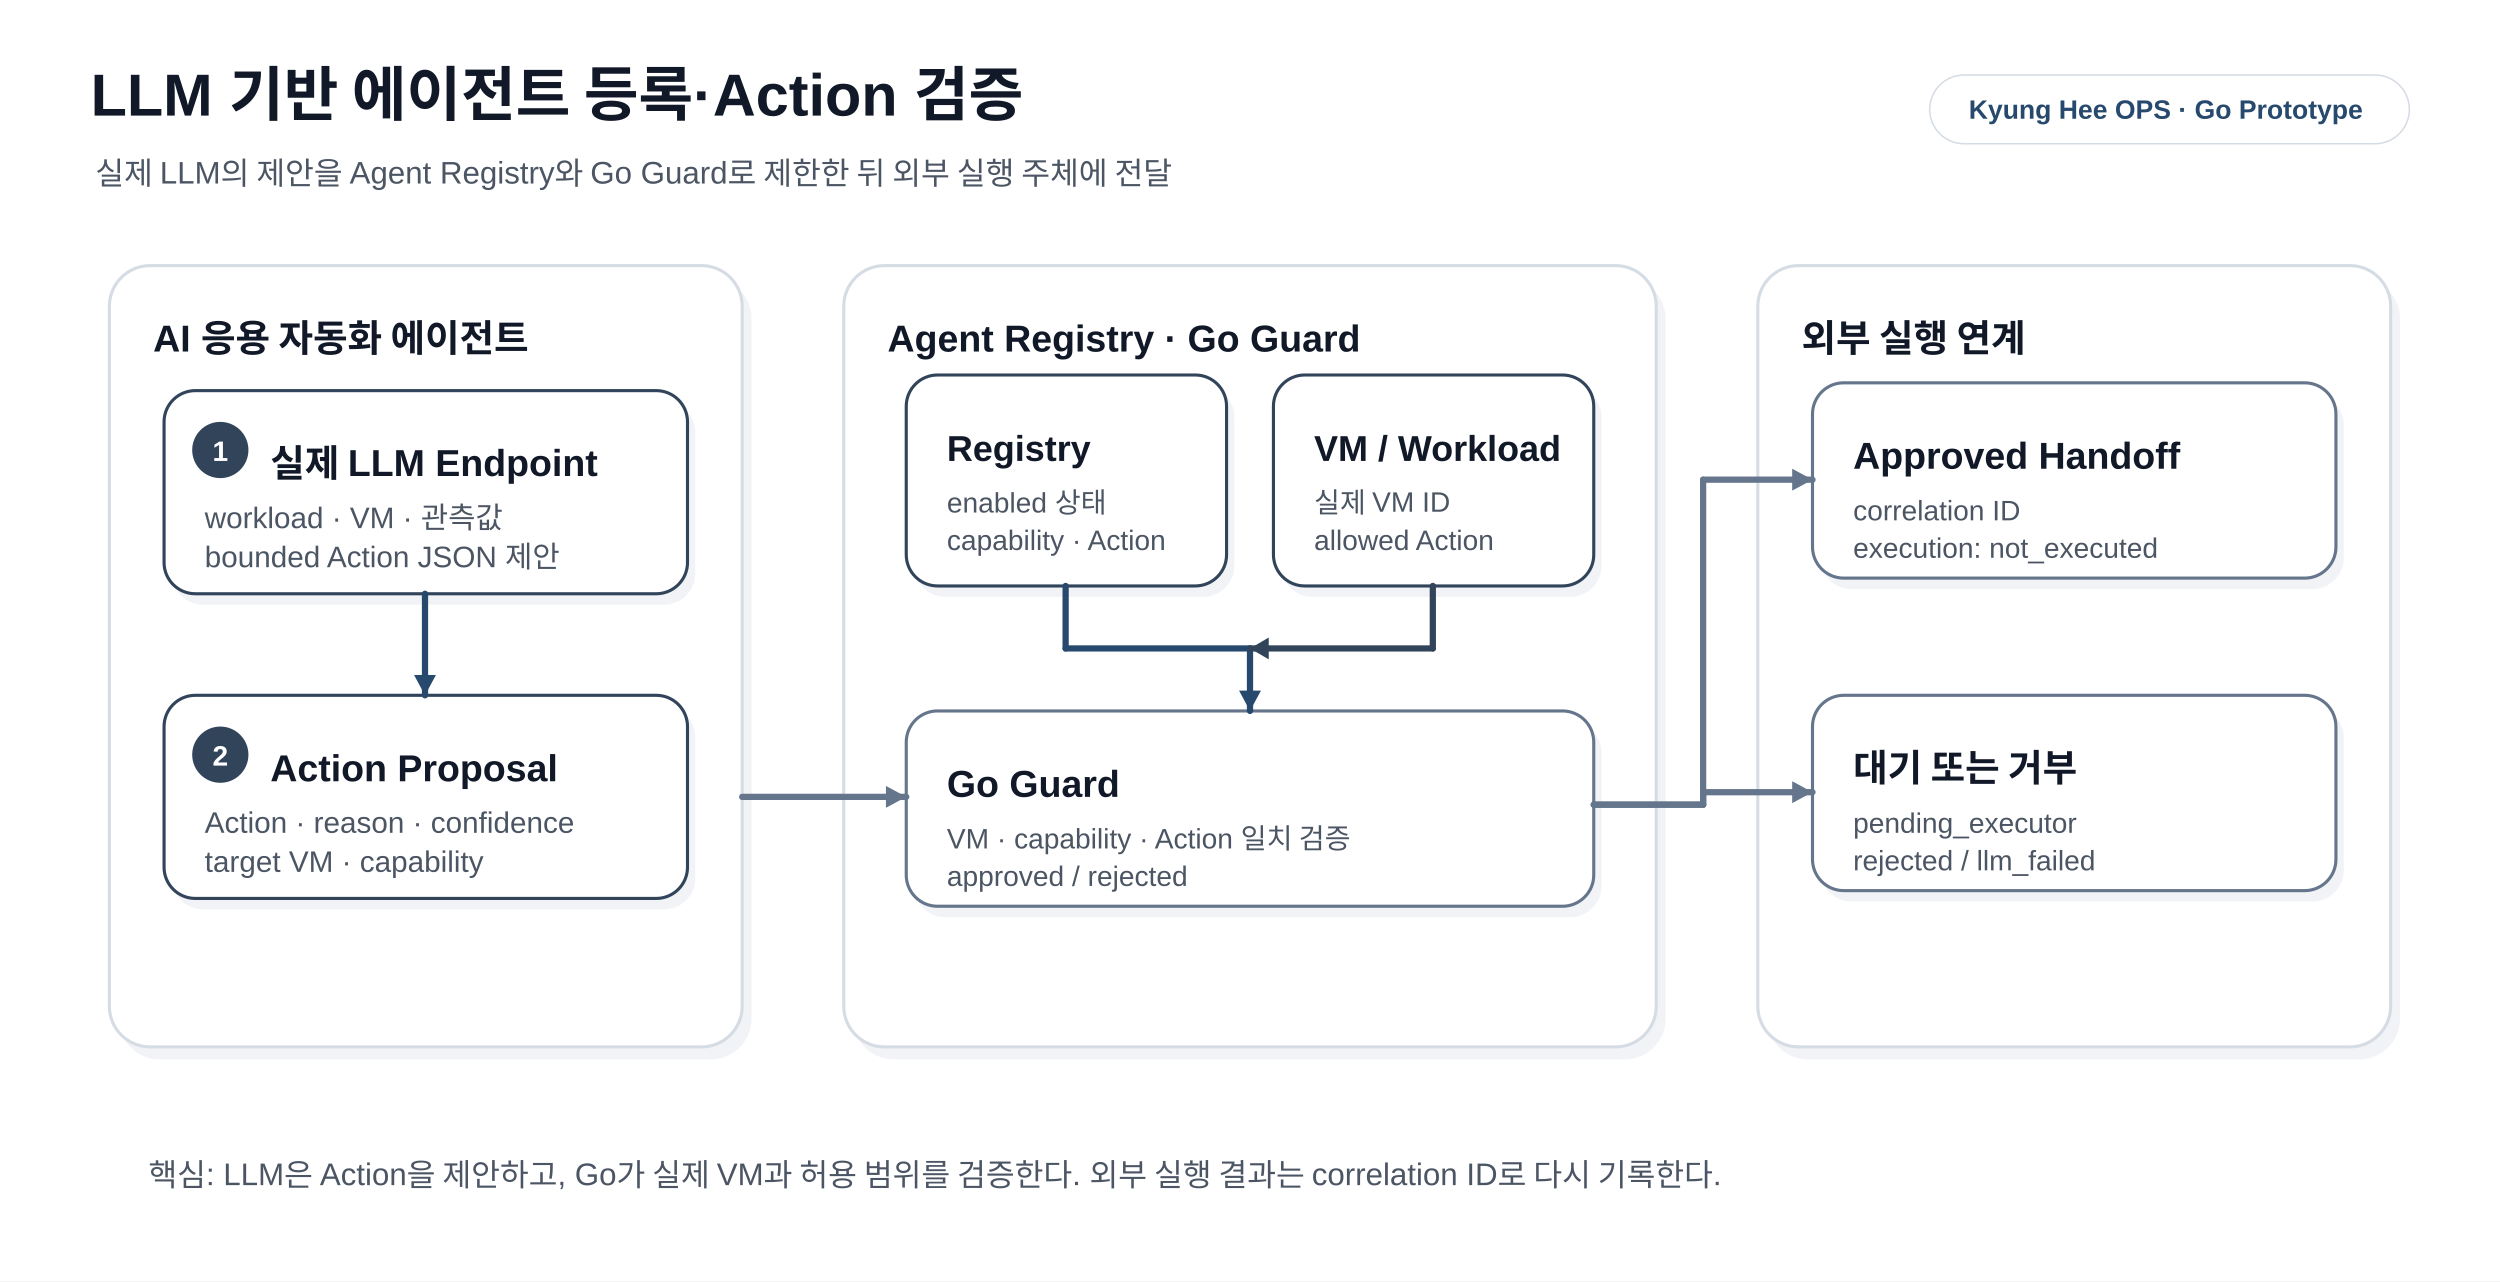
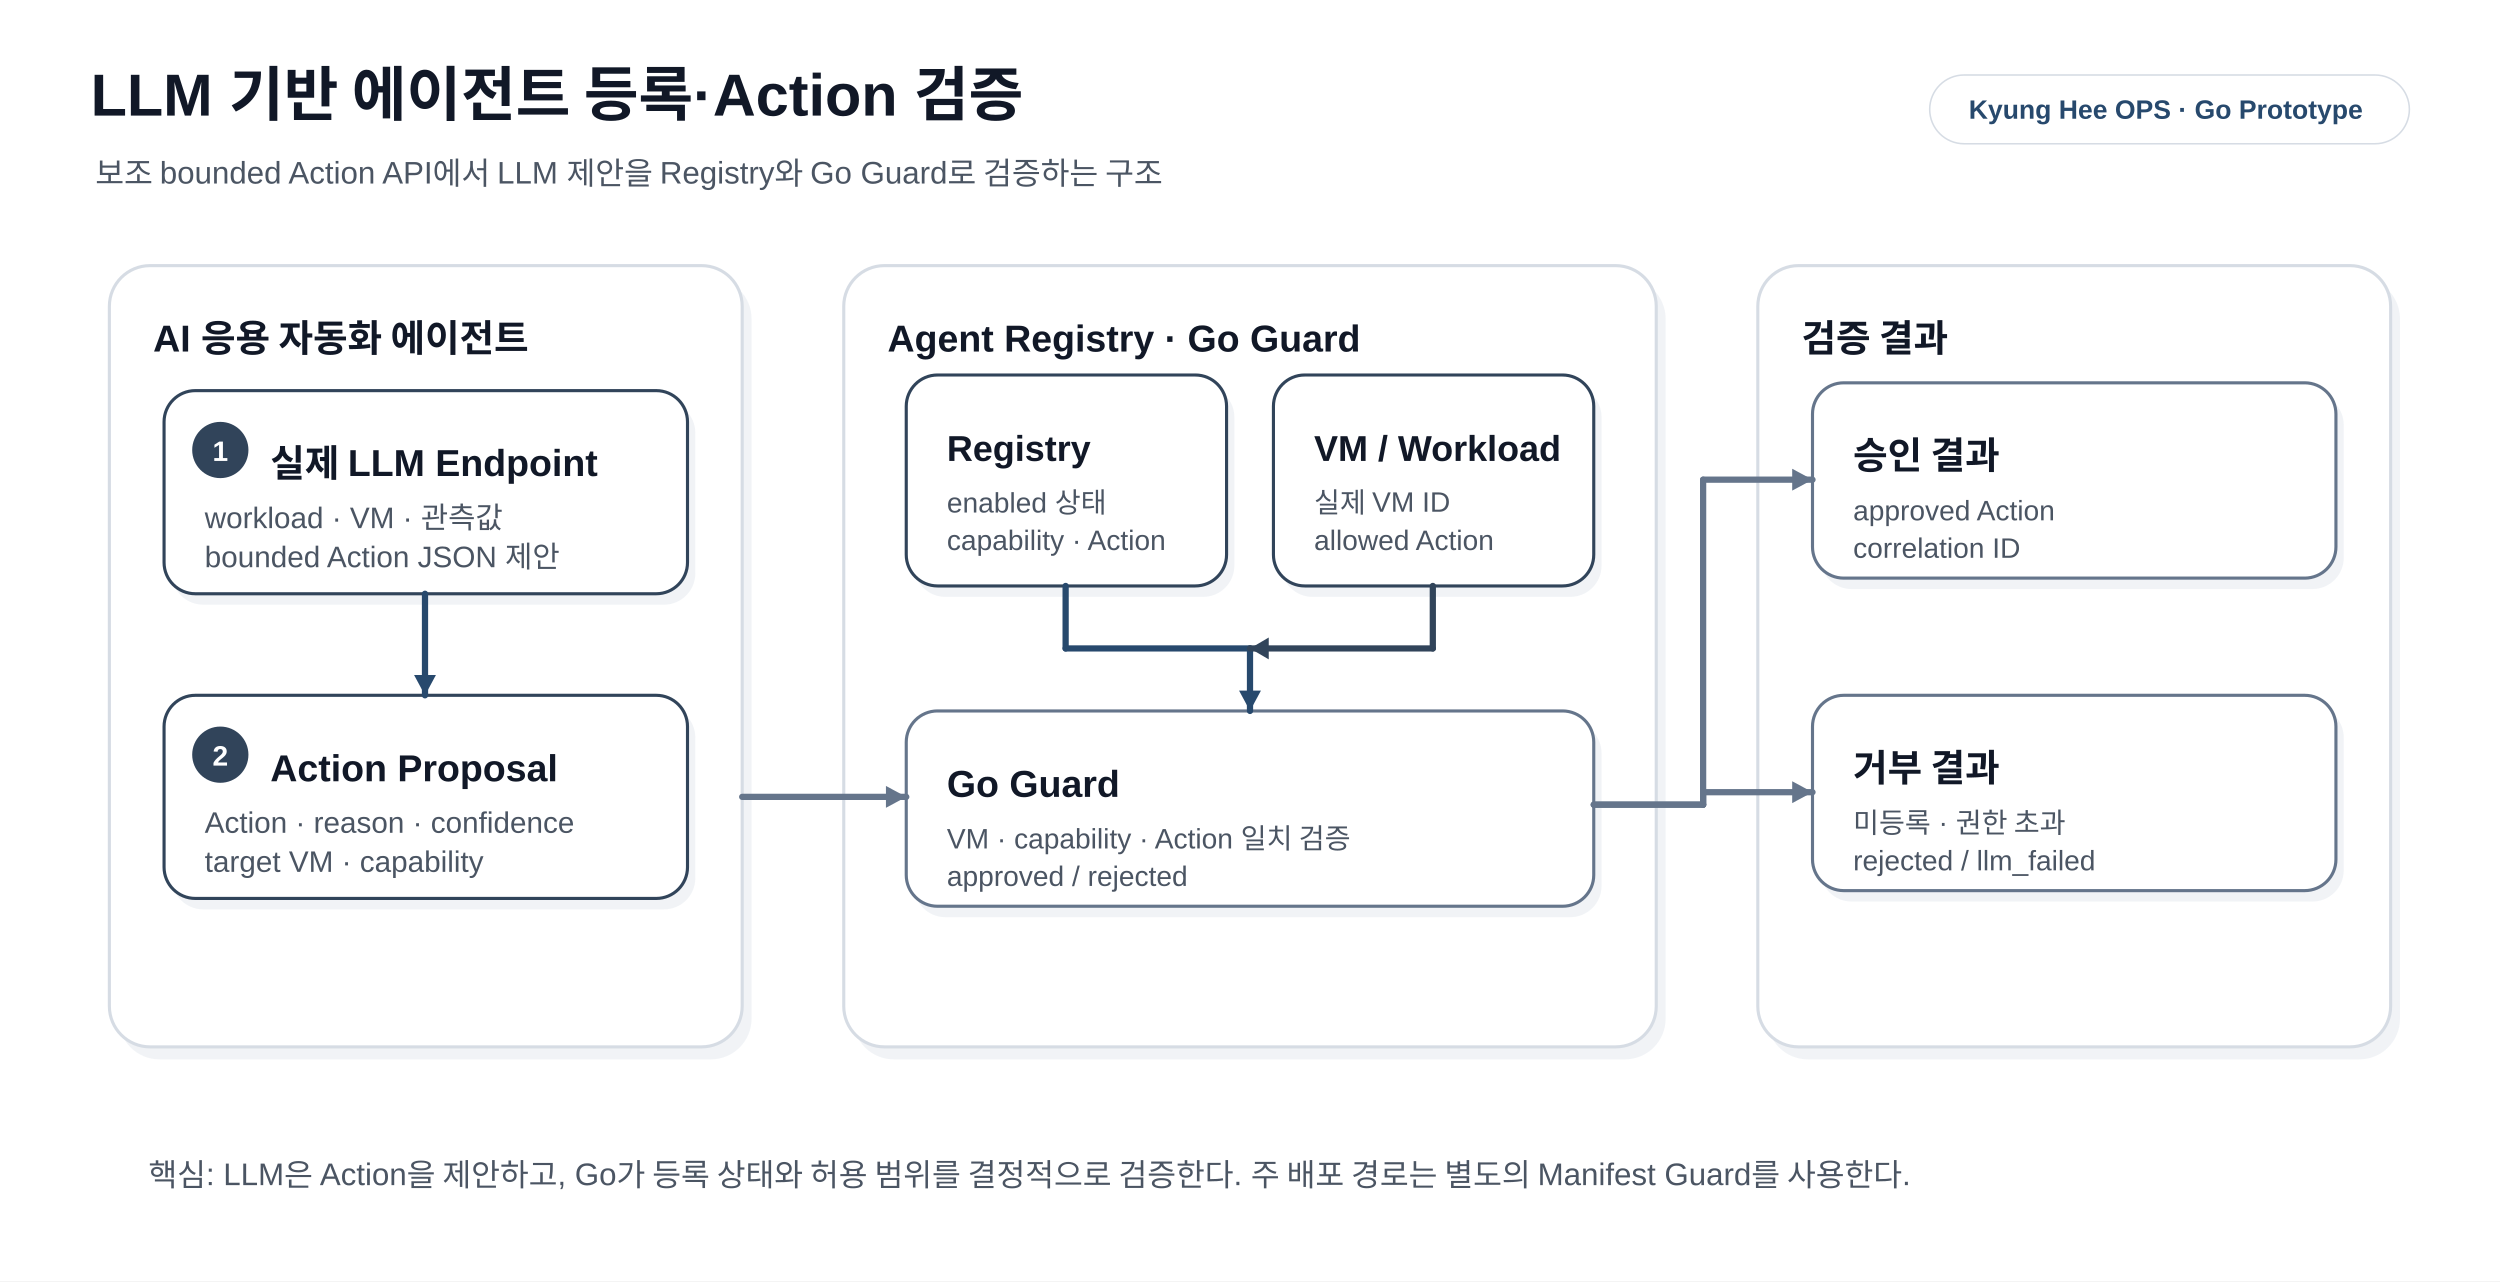
<svg xmlns="http://www.w3.org/2000/svg" width="1600" height="820" viewBox="0 0 1600 820">
  <defs>
    <filter id="softShadow" x="-20%" y="-20%" width="140%" height="140%">
      <feDropShadow dx="0" dy="8" stdDeviation="8" flood-color="#111827" flood-opacity="0.08" />
    </filter>
  </defs>
  <rect width="1600" height="820" fill="#ffffff" />
  <text x="58" y="74" fill="#111827" font-family="Malgun Gothic, Pretendard, Noto Sans KR, Arial, sans-serif" font-size="38" font-weight="700" text-anchor="start">LLM 기반 에이전트 등록·Action 검증</text>
-   <text x="61" y="118" fill="#4b5563" font-family="Malgun Gothic, Pretendard, Noto Sans KR, Arial, sans-serif" font-size="20" font-weight="400" text-anchor="start">실제 LLM의 제안을 Agent Registry와 Go Guard로 제한한 뒤 외부 실행 주체에 전달</text>
+   <text x="61" y="118" fill="#4b5563" font-family="Malgun Gothic, Pretendard, Noto Sans KR, Arial, sans-serif" font-size="20" font-weight="400" text-anchor="start">보조 bounded Action API에서 LLM 제안을 Registry와 Go Guard로 검증하는 구조</text>
  <rect x="1235" y="48" width="307" height="44" rx="22" fill="#ffffff" stroke="#d6dce4" stroke-width="1" />
  <text x="1260" y="76" fill="#27496d" font-family="Malgun Gothic, Pretendard, Noto Sans KR, Arial, sans-serif" font-size="17" font-weight="700" text-anchor="start">Kyung Hee OPS · Go Prototype</text>
  <rect x="76" y="178" width="405" height="500" rx="26" fill="#edf0f4" stroke="#edf0f4" stroke-width="0" opacity="0.78" />
  <rect x="70" y="170" width="405" height="500" rx="26" fill="#ffffff" stroke="#d6dce4" stroke-width="2" />
  <text x="98" y="225" fill="#111827" font-family="Malgun Gothic, Pretendard, Noto Sans KR, Arial, sans-serif" font-size="24" font-weight="700" text-anchor="start">AI 응용 자동화 에이전트</text>
  <rect x="110" y="257" width="335" height="130" rx="20" fill="#edf0f4" stroke="#edf0f4" stroke-width="0" opacity="0.78" />
  <rect x="105" y="250" width="335" height="130" rx="20" fill="#ffffff" stroke="#31445a" stroke-width="2" />
  <circle cx="141" cy="288" r="18" fill="#31445a" />
  <text x="141" y="295" fill="#ffffff" font-family="Malgun Gothic, Pretendard, Noto Sans KR, Arial, sans-serif" font-size="18" font-weight="700" text-anchor="middle">1</text>
  <text x="173" y="305" fill="#111827" font-family="Malgun Gothic, Pretendard, Noto Sans KR, Arial, sans-serif" font-size="24" font-weight="700" text-anchor="start">실제 LLM Endpoint</text>
  <text x="131" y="338" fill="#4b5563" font-family="Malgun Gothic, Pretendard, Noto Sans KR, Arial, sans-serif" font-size="19" font-weight="400" text-anchor="start">workload · VM · 관측값</text>
  <text x="131" y="363" fill="#4b5563" font-family="Malgun Gothic, Pretendard, Noto Sans KR, Arial, sans-serif" font-size="19" font-weight="400" text-anchor="start">bounded Action JSON 제안</text>
  <rect x="110" y="452" width="335" height="130" rx="20" fill="#edf0f4" stroke="#edf0f4" stroke-width="0" opacity="0.78" />
  <rect x="105" y="445" width="335" height="130" rx="20" fill="#ffffff" stroke="#31445a" stroke-width="2" />
  <circle cx="141" cy="483" r="18" fill="#31445a" />
  <text x="141" y="490" fill="#ffffff" font-family="Malgun Gothic, Pretendard, Noto Sans KR, Arial, sans-serif" font-size="18" font-weight="700" text-anchor="middle">2</text>
  <text x="173" y="500" fill="#111827" font-family="Malgun Gothic, Pretendard, Noto Sans KR, Arial, sans-serif" font-size="24" font-weight="700" text-anchor="start">Action Proposal</text>
  <text x="131" y="533" fill="#4b5563" font-family="Malgun Gothic, Pretendard, Noto Sans KR, Arial, sans-serif" font-size="19" font-weight="400" text-anchor="start">Action · reason · confidence</text>
  <text x="131" y="558" fill="#4b5563" font-family="Malgun Gothic, Pretendard, Noto Sans KR, Arial, sans-serif" font-size="19" font-weight="400" text-anchor="start">target VM · capability</text>
  <line x1="272" y1="380" x2="272" y2="445" stroke="#27496d" stroke-width="4" stroke-linecap="round" />
  <polygon points="272,445 265,432 279,432" fill="#27496d" />
  <rect x="546" y="178" width="520" height="500" rx="26" fill="#edf0f4" stroke="#edf0f4" stroke-width="0" opacity="0.78" />
  <rect x="540" y="170" width="520" height="500" rx="26" fill="#ffffff" stroke="#d6dce4" stroke-width="2" />
  <text x="568" y="225" fill="#111827" font-family="Malgun Gothic, Pretendard, Noto Sans KR, Arial, sans-serif" font-size="24" font-weight="700" text-anchor="start">Agent Registry · Go Guard</text>
  <rect x="585" y="247" width="205" height="135" rx="20" fill="#edf0f4" stroke="#edf0f4" stroke-width="0" opacity="0.78" />
  <rect x="580" y="240" width="205" height="135" rx="20" fill="#ffffff" stroke="#31445a" stroke-width="2" />
  <text x="606" y="295" fill="#111827" font-family="Malgun Gothic, Pretendard, Noto Sans KR, Arial, sans-serif" font-size="23" font-weight="700" text-anchor="start">Registry</text>
  <text x="606" y="328" fill="#4b5563" font-family="Malgun Gothic, Pretendard, Noto Sans KR, Arial, sans-serif" font-size="18" font-weight="400" text-anchor="start">enabled 상태</text>
  <text x="606" y="352" fill="#4b5563" font-family="Malgun Gothic, Pretendard, Noto Sans KR, Arial, sans-serif" font-size="18" font-weight="400" text-anchor="start">capability · Action</text>
  <rect x="820" y="247" width="205" height="135" rx="20" fill="#edf0f4" stroke="#edf0f4" stroke-width="0" opacity="0.78" />
  <rect x="815" y="240" width="205" height="135" rx="20" fill="#ffffff" stroke="#31445a" stroke-width="2" />
  <text x="841" y="295" fill="#111827" font-family="Malgun Gothic, Pretendard, Noto Sans KR, Arial, sans-serif" font-size="23" font-weight="700" text-anchor="start">VM / Workload</text>
  <text x="841" y="328" fill="#4b5563" font-family="Malgun Gothic, Pretendard, Noto Sans KR, Arial, sans-serif" font-size="18" font-weight="400" text-anchor="start">실제 VM ID</text>
  <text x="841" y="352" fill="#4b5563" font-family="Malgun Gothic, Pretendard, Noto Sans KR, Arial, sans-serif" font-size="18" font-weight="400" text-anchor="start">allowed Action</text>
  <rect x="585" y="462" width="440" height="125" rx="20" fill="#edf0f4" stroke="#edf0f4" stroke-width="0" opacity="0.78" />
  <rect x="580" y="455" width="440" height="125" rx="20" fill="#ffffff" stroke="#65758b" stroke-width="2" />
  <text x="606" y="510" fill="#111827" font-family="Malgun Gothic, Pretendard, Noto Sans KR, Arial, sans-serif" font-size="24" font-weight="700" text-anchor="start">Go Guard</text>
  <text x="606" y="543" fill="#4b5563" font-family="Malgun Gothic, Pretendard, Noto Sans KR, Arial, sans-serif" font-size="18" font-weight="400" text-anchor="start">VM · capability · Action 일치 검증</text>
  <text x="606" y="567" fill="#4b5563" font-family="Malgun Gothic, Pretendard, Noto Sans KR, Arial, sans-serif" font-size="18" font-weight="400" text-anchor="start">approved / rejected</text>
  <line x1="682" y1="375" x2="682" y2="415" stroke="#27496d" stroke-width="4" stroke-linecap="round" />
  <line x1="682" y1="415" x2="800" y2="415" stroke="#27496d" stroke-width="4" stroke-linecap="round" />
  <line x1="800" y1="415" x2="800" y2="455" stroke="#27496d" stroke-width="4" stroke-linecap="round" />
  <polygon points="800,455 793,442 807,442" fill="#27496d" />
  <line x1="917" y1="375" x2="917" y2="415" stroke="#31445a" stroke-width="4" stroke-linecap="round" />
  <line x1="917" y1="415" x2="800" y2="415" stroke="#31445a" stroke-width="4" stroke-linecap="round" />
  <polygon points="800,415 812,408 812,422" fill="#31445a" />
  <rect x="1131" y="178" width="405" height="500" rx="26" fill="#edf0f4" stroke="#edf0f4" stroke-width="0" opacity="0.78" />
  <rect x="1125" y="170" width="405" height="500" rx="26" fill="#ffffff" stroke="#d6dce4" stroke-width="2" />
-   <text x="1153" y="225" fill="#111827" font-family="Malgun Gothic, Pretendard, Noto Sans KR, Arial, sans-serif" font-size="24" font-weight="700" text-anchor="start">외부 실행 연계</text>
+   <text x="1153" y="225" fill="#111827" font-family="Malgun Gothic, Pretendard, Noto Sans KR, Arial, sans-serif" font-size="24" font-weight="700" text-anchor="start">검증 결과</text>
  <rect x="1165" y="252" width="335" height="125" rx="20" fill="#edf0f4" stroke="#edf0f4" stroke-width="0" opacity="0.78" />
  <rect x="1160" y="245" width="335" height="125" rx="20" fill="#ffffff" stroke="#65758b" stroke-width="2" />
-   <text x="1186" y="300" fill="#111827" font-family="Malgun Gothic, Pretendard, Noto Sans KR, Arial, sans-serif" font-size="24" font-weight="700" text-anchor="start">Approved Handoff</text>
-   <text x="1186" y="333" fill="#4b5563" font-family="Malgun Gothic, Pretendard, Noto Sans KR, Arial, sans-serif" font-size="18" font-weight="400" text-anchor="start">correlation ID</text>
-   <text x="1186" y="357" fill="#4b5563" font-family="Malgun Gothic, Pretendard, Noto Sans KR, Arial, sans-serif" font-size="18" font-weight="400" text-anchor="start">execution: not_executed</text>
+   <text x="1186" y="300" fill="#111827" font-family="Malgun Gothic, Pretendard, Noto Sans KR, Arial, sans-serif" font-size="24" font-weight="700" text-anchor="start">승인 결과</text>
+   <text x="1186" y="333" fill="#4b5563" font-family="Malgun Gothic, Pretendard, Noto Sans KR, Arial, sans-serif" font-size="18" font-weight="400" text-anchor="start">approved Action</text>
+   <text x="1186" y="357" fill="#4b5563" font-family="Malgun Gothic, Pretendard, Noto Sans KR, Arial, sans-serif" font-size="18" font-weight="400" text-anchor="start">correlation ID</text>
  <rect x="1165" y="452" width="335" height="125" rx="20" fill="#edf0f4" stroke="#edf0f4" stroke-width="0" opacity="0.78" />
  <rect x="1160" y="445" width="335" height="125" rx="20" fill="#ffffff" stroke="#65758b" stroke-width="2" />
-   <text x="1186" y="500" fill="#111827" font-family="Malgun Gothic, Pretendard, Noto Sans KR, Arial, sans-serif" font-size="24" font-weight="700" text-anchor="start">대기 또는 거부</text>
-   <text x="1186" y="533" fill="#4b5563" font-family="Malgun Gothic, Pretendard, Noto Sans KR, Arial, sans-serif" font-size="18" font-weight="400" text-anchor="start">pending_executor</text>
+   <text x="1186" y="500" fill="#111827" font-family="Malgun Gothic, Pretendard, Noto Sans KR, Arial, sans-serif" font-size="24" font-weight="700" text-anchor="start">거부 결과</text>
+   <text x="1186" y="533" fill="#4b5563" font-family="Malgun Gothic, Pretendard, Noto Sans KR, Arial, sans-serif" font-size="18" font-weight="400" text-anchor="start">미등록 · 권한 초과</text>
  <text x="1186" y="557" fill="#4b5563" font-family="Malgun Gothic, Pretendard, Noto Sans KR, Arial, sans-serif" font-size="18" font-weight="400" text-anchor="start">rejected / llm_failed</text>
  <line x1="475" y1="510" x2="580" y2="510" stroke="#65758b" stroke-width="4" stroke-linecap="round" />
  <polygon points="580,510 567,517 567,503" fill="#65758b" />
  <line x1="1020" y1="515" x2="1090" y2="515" stroke="#65758b" stroke-width="4" stroke-linecap="round" />
  <line x1="1090" y1="515" x2="1090" y2="307" stroke="#65758b" stroke-width="4" stroke-linecap="round" />
  <line x1="1090" y1="307" x2="1160" y2="307" stroke="#65758b" stroke-width="4" stroke-linecap="round" />
  <polygon points="1160,307 1147,314 1147,300" fill="#65758b" />
  <line x1="1020" y1="515" x2="1090" y2="515" stroke="#65758b" stroke-width="4" stroke-linecap="round" />
  <line x1="1090" y1="515" x2="1090" y2="507" stroke="#65758b" stroke-width="4" stroke-linecap="round" />
  <line x1="1090" y1="507" x2="1160" y2="507" stroke="#65758b" stroke-width="4" stroke-linecap="round" />
  <polygon points="1160,507 1147,514 1147,500" fill="#65758b" />
-   <text x="95" y="759" fill="#4b5563" font-family="Malgun Gothic, Pretendard, Noto Sans KR, Arial, sans-serif" font-size="20" font-weight="400" text-anchor="start">핵심: LLM은 Action을 제안하고, Go가 실제 VM과 허용 범위를 검증한다. 외부 실행 결과는 correlation ID로 다시 기록한다.</text>
+   <text x="95" y="759" fill="#4b5563" font-family="Malgun Gothic, Pretendard, Noto Sans KR, Arial, sans-serif" font-size="20" font-weight="400" text-anchor="start">핵심: LLM은 Action을 제안하고, Go가 등록 상태와 허용 범위를 결정적으로 검증한다. 주 배포 경로는 별도의 Manifest Guard를 사용한다.</text>
</svg>
